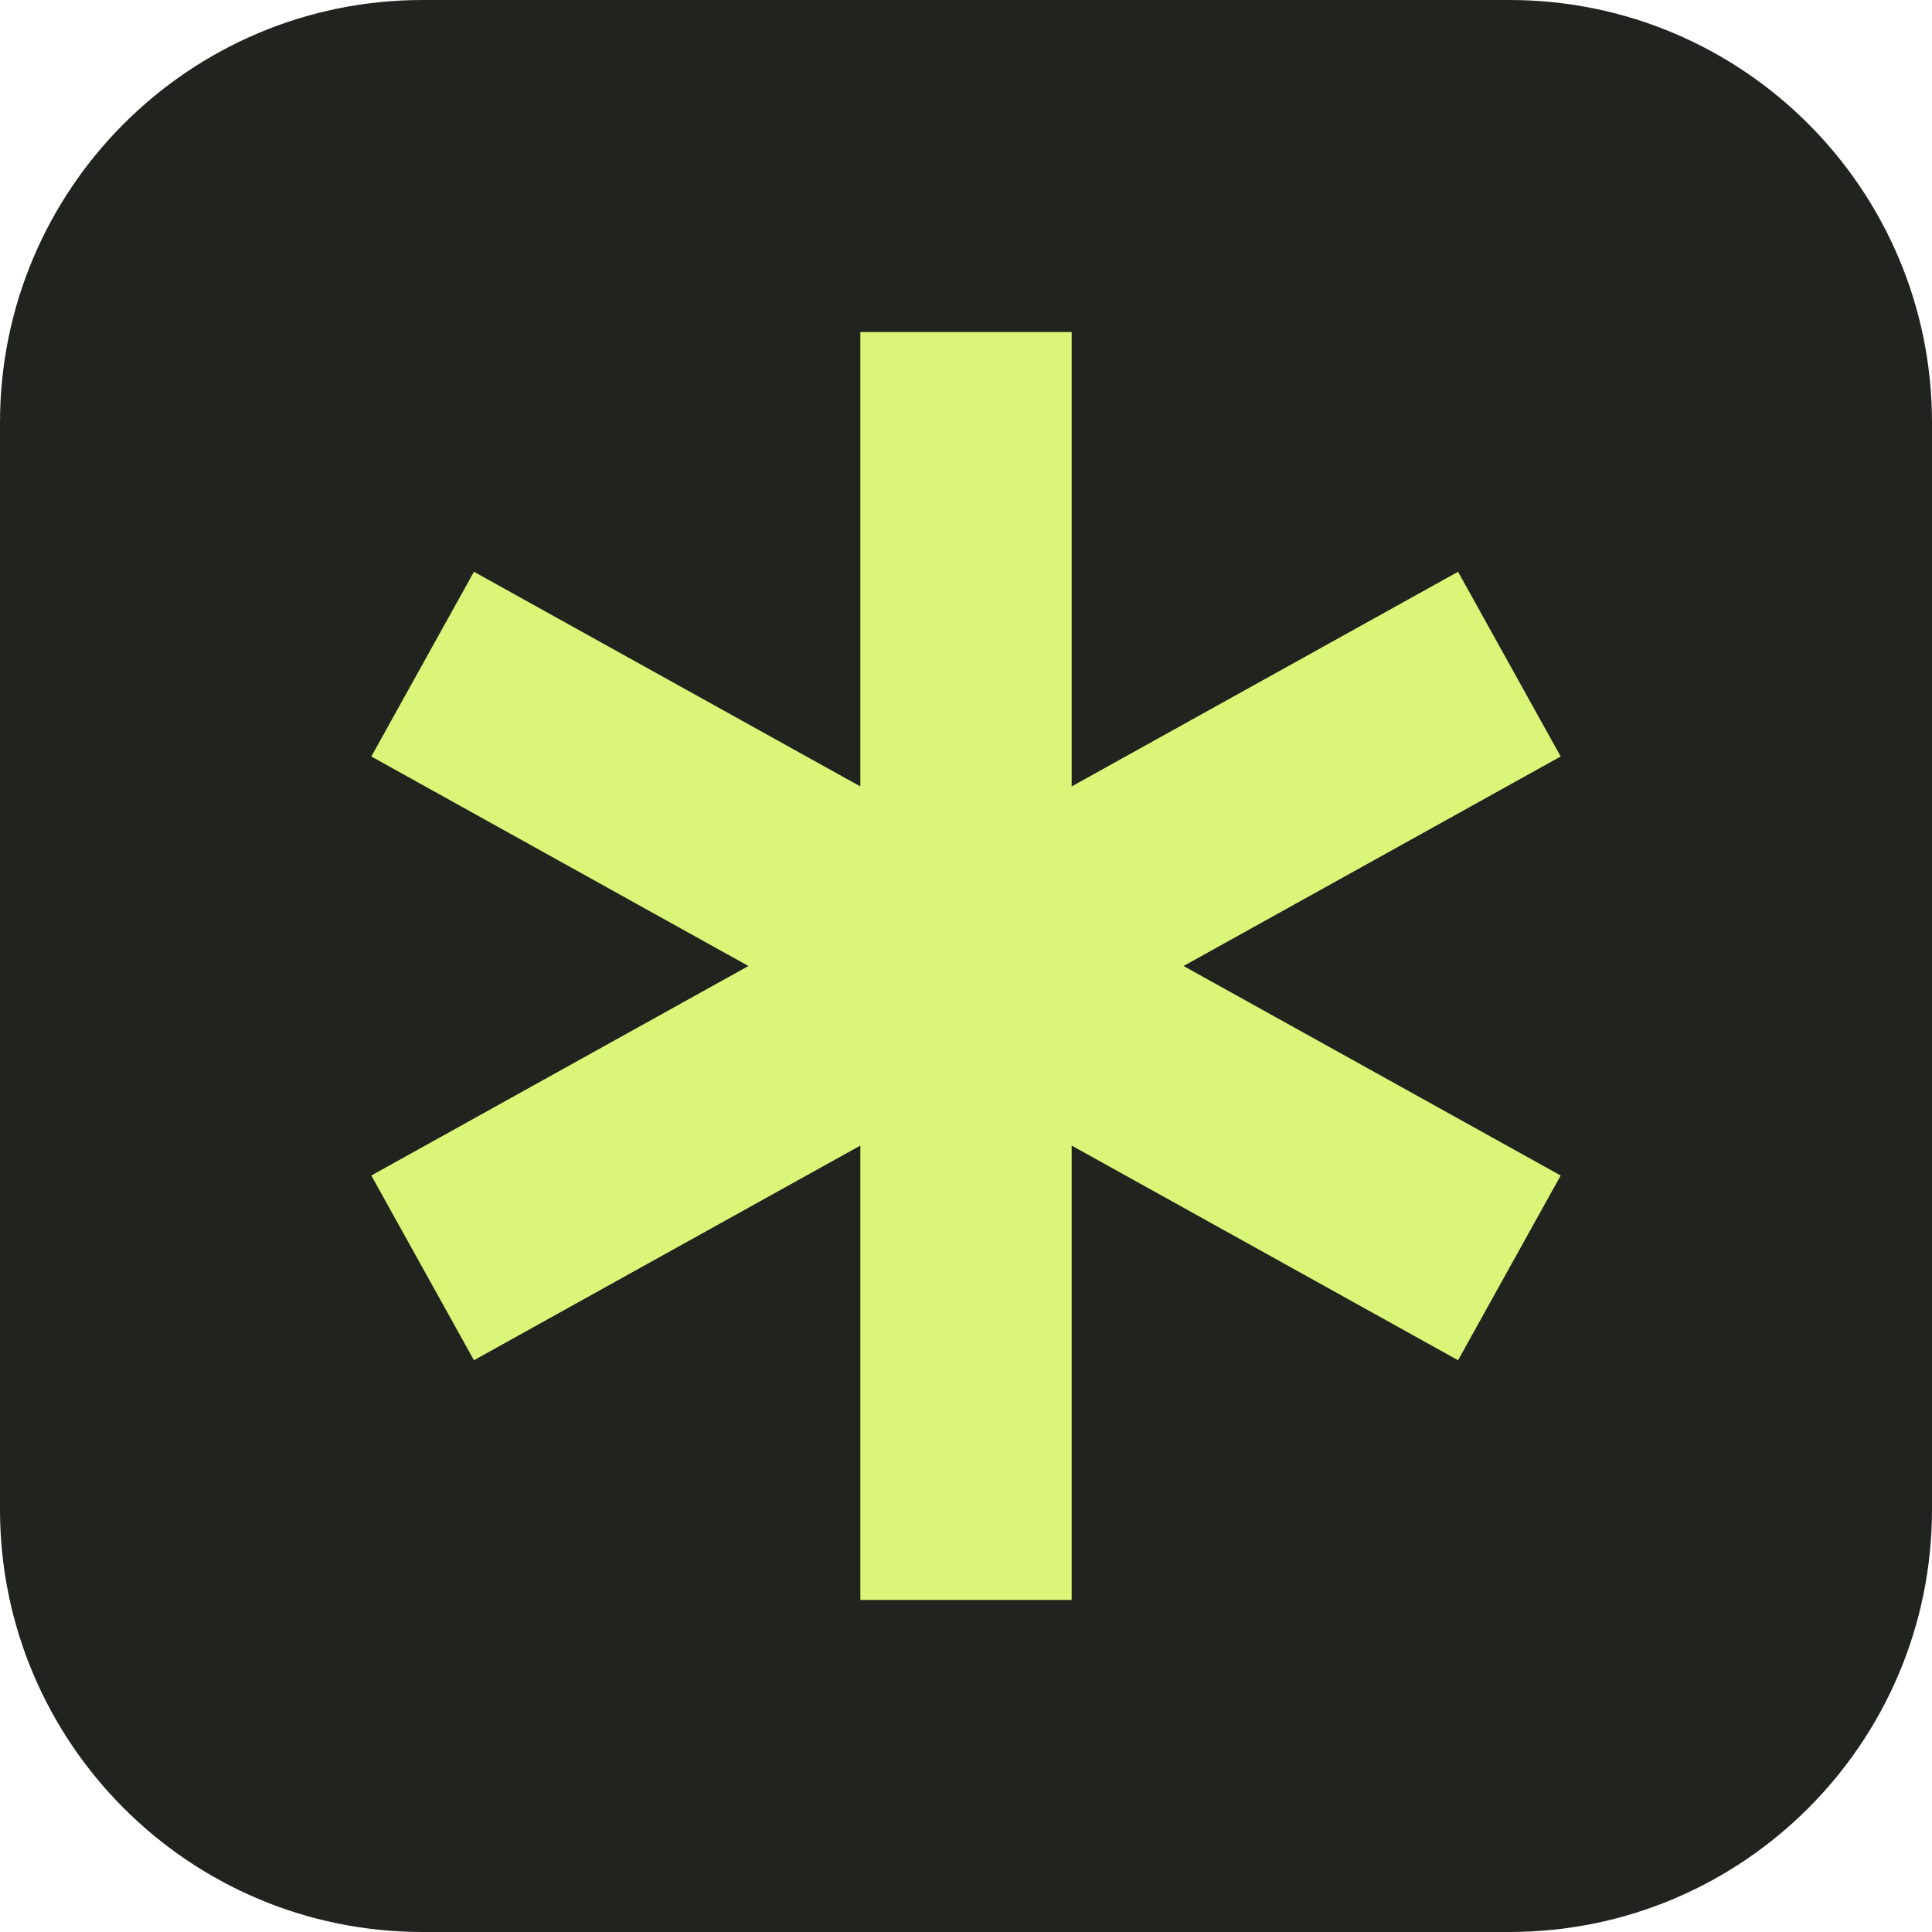
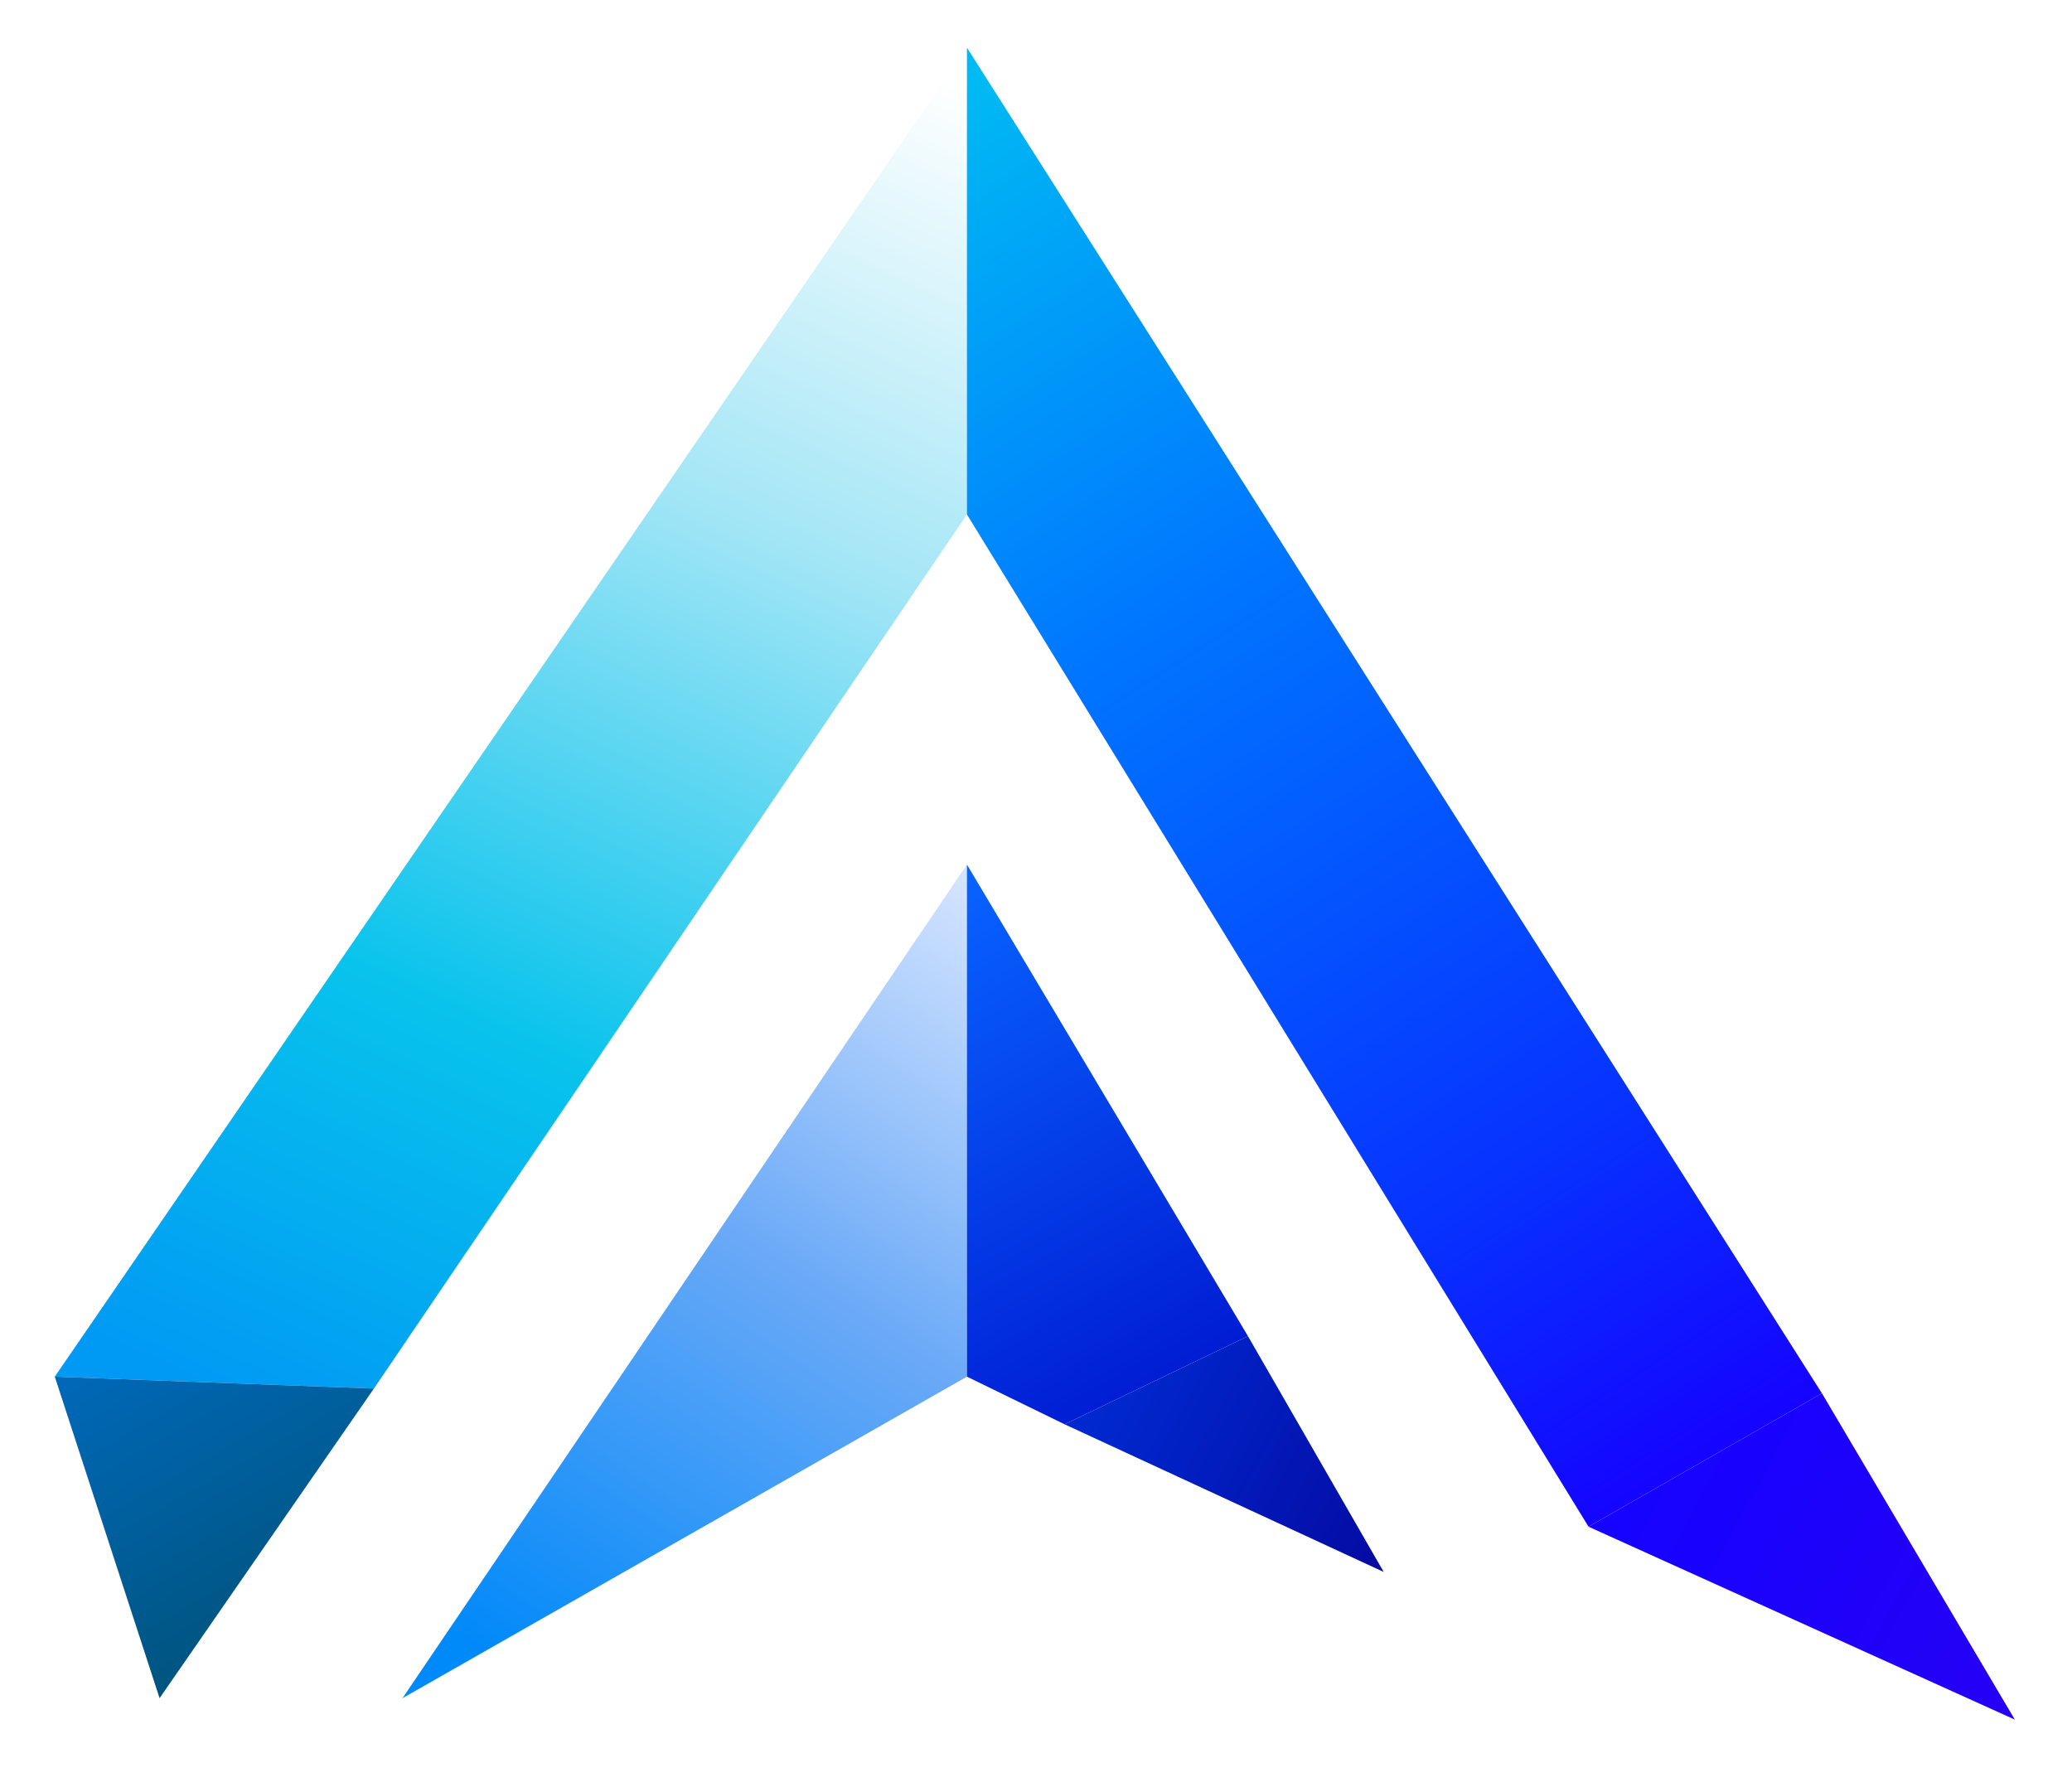
- <svg xmlns="http://www.w3.org/2000/svg" viewBox="0 0 64 64">
-   <rect width="64" height="64" rx="14" fill="#20231e" />
-   <path d="M32 11v42M14 22l36 20M14 42l36-20" stroke="#dbf579" stroke-width="7" />
+ <svg xmlns="http://www.w3.org/2000/svg" viewBox="220 220 870 750" fill="none">
+   <defs>
+     <linearGradient id="left" x1="617" y1="252" x2="355" y2="829" gradientUnits="userSpaceOnUse">
+       <stop stop-color="#fff" />
+       <stop offset=".32" stop-color="#a4e6f6" />
+       <stop offset=".7" stop-color="#08c3ec" />
+       <stop offset="1" stop-color="#0099f4" />
+     </linearGradient>
+     <linearGradient id="left-tip" x1="249" y1="801" x2="316" y2="919" gradientUnits="userSpaceOnUse">
+       <stop stop-color="#0068b7" />
+       <stop offset="1" stop-color="#00547e" />
+     </linearGradient>
+     <linearGradient id="right" x1="627" y1="256" x2="983" y2="816" gradientUnits="userSpaceOnUse">
+       <stop stop-color="#00baf3" />
+       <stop offset=".35" stop-color="#0076ff" />
+       <stop offset=".77" stop-color="#0731ff" />
+       <stop offset="1" stop-color="#1600ff" />
+     </linearGradient>
+     <linearGradient id="right-tip" x1="897" y1="850" x2="1065" y2="941" gradientUnits="userSpaceOnUse">
+       <stop stop-color="#1503ff" />
+       <stop offset="1" stop-color="#2600f5" />
+     </linearGradient>
+     <linearGradient id="inner-left" x1="626" y1="585" x2="412" y2="908" gradientUnits="userSpaceOnUse">
+       <stop stop-color="#d5e5ff" />
+       <stop offset=".47" stop-color="#6aa9f7" />
+       <stop offset="1" stop-color="#0089f9" />
+     </linearGradient>
+     <linearGradient id="inner-right" x1="626" y1="591" x2="746" y2="808" gradientUnits="userSpaceOnUse">
+       <stop stop-color="#0862ff" />
+       <stop offset="1" stop-color="#0015cf" />
+     </linearGradient>
+     <linearGradient id="inner-tip" x1="681" y1="815" x2="802" y2="879" gradientUnits="userSpaceOnUse">
+       <stop stop-color="#0028cf" />
+       <stop offset="1" stop-color="#050aa2" />
+     </linearGradient>
+   </defs>
+   <path d="M626 240 243 798 377 803 626 436Z" fill="url(#left)" />
+   <path d="m243 798 44 135 90-130Z" fill="url(#left-tip)" />
+   <path d="m626 240 359 565-98 56-261-425Z" fill="url(#right)" />
+   <path d="m985 805 81 137-179-81Z" fill="url(#right-tip)" />
+   <path d="M626 583 389 933 626 798Z" fill="url(#inner-left)" />
+   <path d="m626 583 118 198-77 37-41-20Z" fill="url(#inner-right)" />
+   <path d="m744 781 57 99-134-62Z" fill="url(#inner-tip)" />
</svg>
